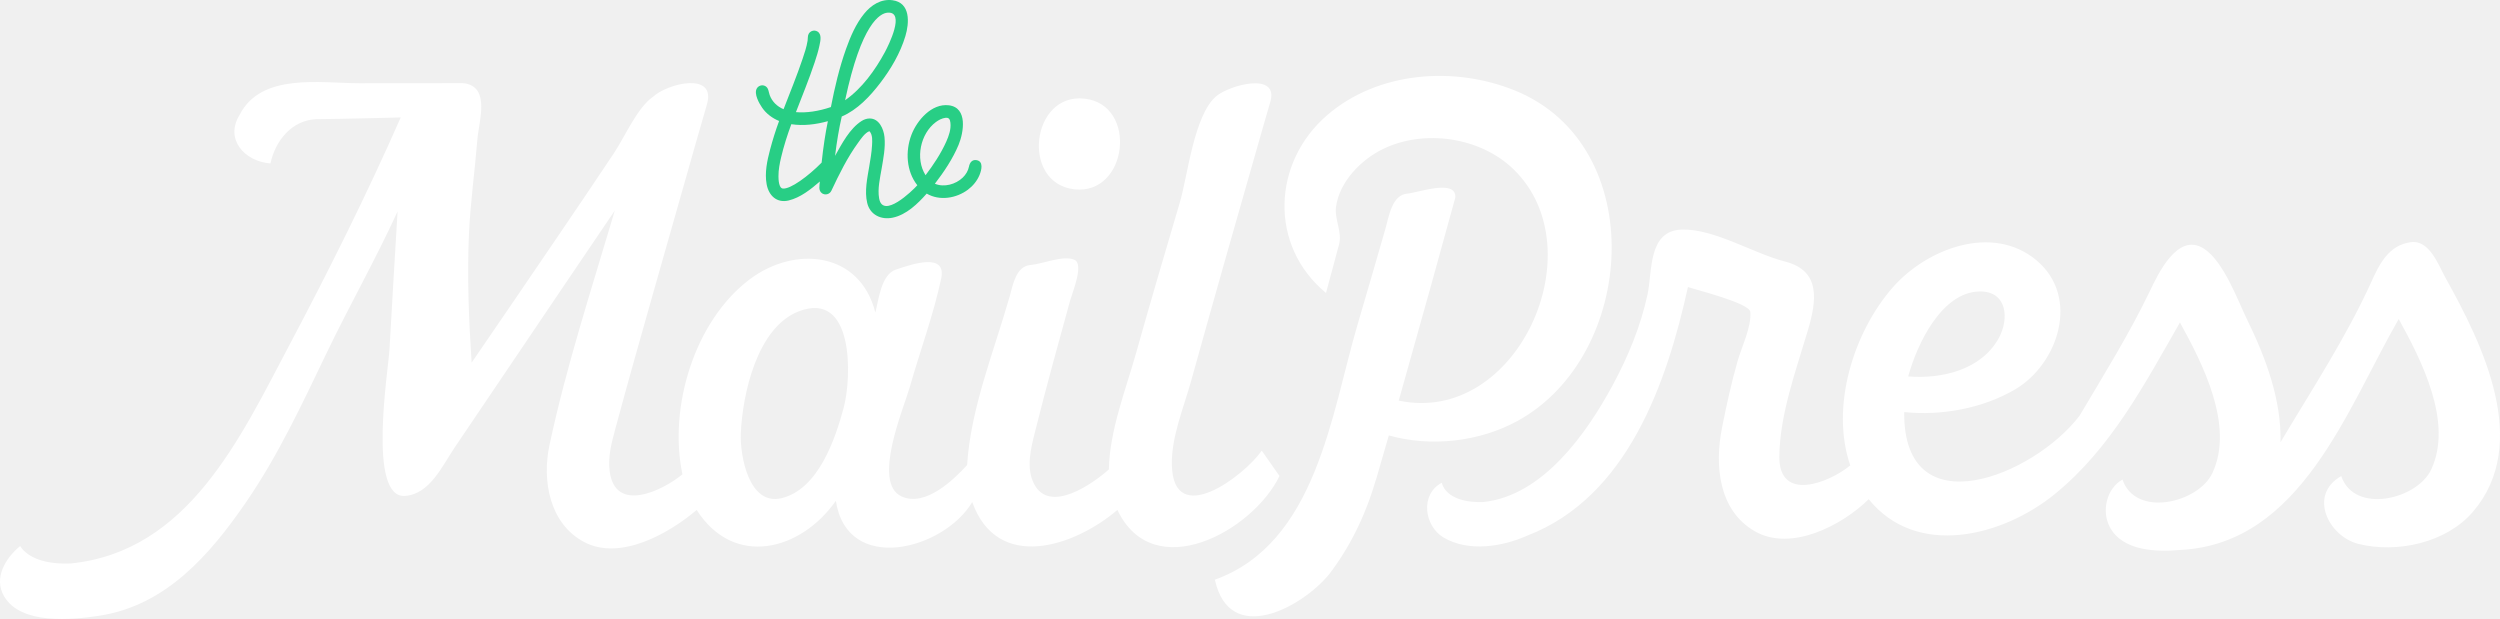
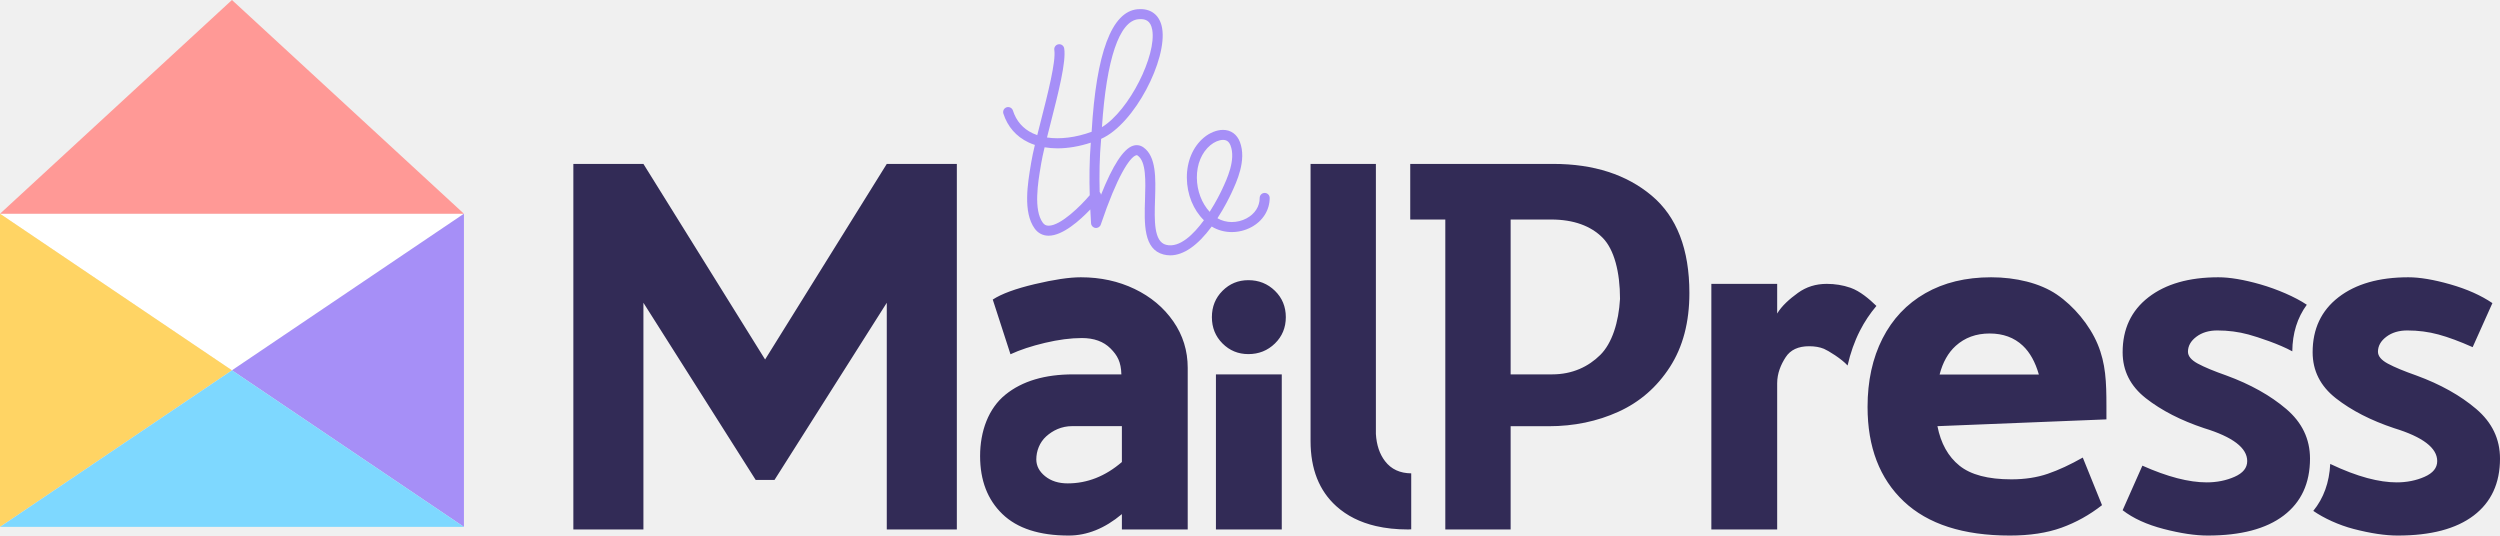
- <svg xmlns="http://www.w3.org/2000/svg" version="1.1" id="Layer_1" x="0px" y="0px" width="595.616px" height="147.471px" viewBox="0 0 595.616 147.471" enable-background="new 0 0 595.616 147.471" xml:space="preserve">
+ <svg xmlns="http://www.w3.org/2000/svg" version="1.1" id="Layer_1" x="0px" y="0px" width="998.234px" height="213.84px" viewBox="0 0 998.234 213.84" enable-background="new 0 0 998.234 213.84" xml:space="preserve">
  <g>
-     <path fill="#28CE85" d="M232.586,38.143c-1.043-0.14-1.557,0.662-1.732,1.55c-0.199,0.999-0.741,1.898-1.469,2.602   c-1.672,1.616-4.454,2.422-6.653,1.477c2.17-2.825,4.267-5.947,5.64-9.249c1.215-2.919,2.262-8.874-2.303-9.436   c-4.109-0.506-7.612,3.598-8.924,7.041c-1.475,3.87-1.242,8.683,1.407,12.006c-1.208,1.361-8.213,8.125-9.101,3.139   c-0.41-2.297,0.212-4.826,0.592-7.087c0.413-2.458,0.937-5.018,0.686-7.521c-0.194-1.94-1.281-4.488-3.605-4.438   c-0.656,0.014-1.293,0.246-1.842,0.594c-2.859,1.813-4.737,5.473-6.33,8.311c0.421-3.451,0.938-6.493,1.592-9.373   c3.729-1.594,6.738-4.812,9.158-7.974c2.557-3.34,4.787-7.133,6.004-11.181c0.946-3.15,1.26-7.96-3.067-8.547   c-2.769-0.376-5.106,1.167-6.779,3.236c-1.967,2.431-3.234,5.408-4.28,8.327c-1.613,4.506-2.703,9.196-3.621,13.887   c-2.979,1.015-5.894,1.433-8.33,1.206c1.523-3.93,3.122-7.838,4.458-11.838c0.445-1.335,0.87-2.686,1.155-4.066   c0.217-1.052,0.625-2.694-0.541-3.336c-0.716-0.395-1.643-0.124-2.036,0.591c-0.267,0.484-0.174,1.107-0.259,1.643   c-0.239,1.51-0.743,2.987-1.231,4.431c-1.356,4.011-2.967,7.933-4.493,11.881c-1.524-0.641-2.736-1.796-3.306-3.365   c-0.274-0.758-0.245-1.687-1.029-2.134c-0.709-0.405-1.64-0.148-2.044,0.56c-0.723,1.265,0.551,3.536,1.273,4.58   c0.996,1.437,2.43,2.503,4.04,3.164c-0.825,2.242-1.542,4.53-2.153,6.839c-0.695,2.635-1.317,5.515-0.813,8.24   c0.499,2.697,2.413,4.541,5.253,3.856c2.801-0.676,5.291-2.675,7.426-4.52c-0.079,0.948-0.41,2.165,0.516,2.813   c0.75,0.525,1.822,0.24,2.215-0.586c1.86-3.956,3.84-7.982,6.428-11.524c0.66-0.902,1.532-2.247,2.633-2.69   c0.828,0.786,0.695,2.398,0.637,3.42c-0.096,1.685-0.391,3.354-0.67,5.016c-0.468,2.786-1.146,5.861-0.479,8.668   c0.672,2.819,3.297,4.081,6.064,3.505c3.278-0.682,5.975-3.324,8.112-5.736c3.065,1.796,7.072,1.13,9.831-0.943   c1.201-0.902,2.182-2.101,2.756-3.494C233.838,40.55,234.41,38.391,232.586,38.143C231.766,38.033,233.407,38.254,232.586,38.143z    M211.438,3.021c4.355-0.379,0.212,7.865-0.633,9.427c-2.306,4.267-5.434,8.627-9.46,11.428   C205.219,5.583,209.649,3.178,211.438,3.021C211.572,3.009,209.649,3.178,211.438,3.021z M186.495,44.917   c-0.973-0.111-1.026-2.227-1.029-2.918c-0.008-1.51,0.28-3.018,0.625-4.481c0.634-2.686,1.478-5.339,2.438-7.925   c2.92,0.437,5.875,0.061,8.706-0.721c-0.613,3.005-1.096,6.215-1.487,9.873C192.611,41.942,188.291,45.134,186.495,44.917   C186.299,44.895,188.291,45.134,186.495,44.917z M222.959,29.089c0.665-0.496,1.477-0.926,2.313-1.021   c0.84-0.096,1.07,0.404,1.161,1.169c0.187,1.551-0.377,3.14-1.001,4.534c-1.266,2.827-3.052,5.511-4.92,7.97   C218.015,37.824,219.273,31.833,222.959,29.089C223.804,28.46,220.781,30.71,222.959,29.089z" />
-     <path fill="#FFFFFF" d="M255.928,45.099c12.773,1.474,15.265-20.119,2.492-21.594C245.646,22.033,243.154,43.622,255.928,45.099   C261.332,45.723,250.522,44.474,255.928,45.099z M304.836,113.401l-4.227-6.038c-4.26,6.121-21.092,18.749-21.424,3.365   c-0.143-6.571,2.837-13.655,4.568-19.874c5.642-20.273,11.398-40.515,17.203-60.741c0.554-1.927,1.096-3.857,1.671-5.778   c2.202-7.347-9.739-4.072-12.883-1.395c-5.289,4.504-6.796,19.022-8.646,25.268c-3.528,11.922-7.046,23.85-10.406,35.82   c-2.469,8.789-6.352,18.571-6.506,27.813c-3.766,3.351-14.104,10.72-17.838,3.422c-1.946-3.803-0.745-8.437,0.231-12.343   c2.621-10.485,5.5-20.911,8.376-31.328c0.48-1.739,3.363-8.641,1.044-9.688c-2.64-1.192-7.662,1.012-10.488,1.229   c-3.474,0.267-4.213,4.856-4.958,7.473c-3.688,12.965-9.301,26.638-10.14,40.187c-3.249,3.547-9.961,10.066-15.624,7.476   c-7.084-3.241,0.521-20.992,1.959-26.044c2.435-8.563,5.613-17.113,7.479-25.82c1.358-6.344-6.874-3.485-10.807-2.171   c-3.48,1.163-4.102,7.242-4.868,10.24c-3.679-14.6-19.191-15.99-29.894-7.957c-13.24,9.938-19.44,30.617-16.068,46.489   c-4.844,3.967-15.998,9.319-17.331-0.675c-0.479-3.592,0.496-7.021,1.415-10.439c2.937-10.934,6.044-21.821,9.123-32.715   c3.289-11.641,6.597-23.276,9.924-34.906c0.896-3.13,1.786-6.261,2.699-9.385c2.3-7.865-9.34-5.091-12.924-1.764   c-3.68,2.574-6.632,9.464-9.208,13.339c-4.513,6.788-9.092,13.532-13.673,20.273c-6.729,9.903-13.481,19.79-20.252,29.664   c-0.663-10.176-1.093-20.442-0.637-30.636c0.335-7.477,1.393-14.932,1.992-22.394c0.369-4.599,3.19-12.645-3.164-13.538   c-0.102-0.006-0.203,0.005-0.305,0.001c0.027-0.014,0.041-0.021,0.041-0.021c-8.227,0.02-16.452,0.033-24.678,0.021   c-9.344-0.013-23.367-2.537-28.509,7.509c-3.647,5.833,1.198,11.146,7.333,11.597c1.158-5.4,5.048-10.284,10.904-10.547   c4.922-0.021,20.354-0.402,20.135-0.424C87.435,46.244,78.324,64.507,68.977,82.15c-11.773,22.224-24.113,49.271-52.15,52.095   l-0.002,0.002c-9.873,0.413-12.008-4.166-12.008-4.166c-3.447,2.814-6.41,7.568-3.852,11.969   c3.991,6.863,16.194,5.639,22.695,4.645c15.825-2.416,26.307-14.454,34.923-26.991c7.712-11.22,13.355-23.382,19.231-35.603   c5.451-11.339,11.667-22.279,16.91-33.731c-0.668,10.936-1.313,21.873-1.927,32.811c-0.282,5.033-5.309,35.654,3.728,34.969   c5.895-0.451,8.82-7.125,11.815-11.559c4.124-6.109,8.25-12.217,12.376-18.324c8.582-12.705,17.15-25.418,25.761-38.104   c-5.466,18.481-11.55,37.02-15.568,55.886c-1.784,8.373-0.044,18.625,8.194,23.055c8.617,4.635,20.35-2.041,26.875-7.611   c8.908,13.929,24.855,9.688,33.162-2.176c2.671,17.654,25.66,11.747,32.492,0.301c5.999,16.759,24.303,10.653,34.586,1.867   C274.783,139.536,298.472,126.57,304.836,113.401C304.836,113.401,300.459,122.458,304.836,113.401z M201.023,97.06   c-1.992,7.475-6.031,19.489-14.798,21.622c-7.858,1.912-9.947-10.246-9.729-15.43c0.387-9.204,3.815-25.16,13.747-29.051   C203.527,68.997,202.934,89.893,201.023,97.06C196.084,115.59,204.443,84.231,201.023,97.06z M582.683,66.291   c-1.692-3.032-3.825-9.223-8.338-8.593c-5.351,0.75-7.515,5.344-9.446,9.593c-6.008,13.218-14.168,25.612-21.574,38.069   c0.23-10.13-3.532-20.137-7.906-29.111c-2.354-4.83-5.641-13.988-10.352-17.014c-6.249-4.014-10.924,6.07-12.856,10.091   c-4.914,10.225-10.968,19.94-16.748,29.692c-10.822,14.271-42.042,27.09-41.794-0.838c8.849,0.91,18.65-0.861,26.361-5.369   c10.346-6.049,15.631-22.024,5.143-30.8c-10.523-8.806-26.207-2.687-34.208,6.438c-9.448,10.776-14.919,28.539-10.149,42.438   c-5.042,4.147-17.008,8.87-16.895-2.145c0.104-10.016,3.967-20.473,6.782-29.982c2.089-7.056,3.206-14.249-5.423-16.448   c-7.449-1.898-17.004-7.891-24.65-7.613c-8.057,0.292-6.924,9.964-8.116,15.477c-1.628,7.536-4.63,14.808-8.286,21.574   c-6.201,11.475-16.605,26.345-30.82,27.858c-3.451,0.179-8.809-0.624-9.919-4.59c-5.253,2.807-4.136,10.363,0.463,13.06   c5.941,3.483,13.964,2.188,19.922-0.471c23.903-9.185,33.282-36.539,38.271-59.221c2.03,0.697,14.655,3.808,14.859,5.929   c0.338,3.512-2.115,8.471-3.063,11.816c-1.477,5.214-2.642,10.533-3.69,15.85c-1.74,8.813-0.873,19.566,7.798,24.576   c8.667,5.008,20.905-1.438,27.163-7.626c11.455,14.19,32.001,8.808,44.287-1.178c13.441-10.923,21.412-26.19,29.866-40.927   c5.364,9.748,13.028,24.575,7.732,35.877c-3.327,7.102-18.295,10.727-21.429,1.545c-3.769,2.139-5.004,7.426-3.072,11.209   c3.043,5.959,11.43,6.076,17.138,5.549c28.453-1.604,39.405-33.482,51.752-55.005c5.364,9.748,13.028,24.574,7.732,35.877   c-3.327,7.101-18.294,10.728-21.427,1.545c-7.963,4.517-2.998,14.379,4.063,16.153c9.219,2.316,20.949-0.256,27.277-7.603   C603.094,105.763,591.466,81.997,582.683,66.291C582.133,65.306,586.584,73.267,582.683,66.291z M471.621,69.44   c6.662-0.106,7.08,6.603,4.566,11.14c-4.181,7.546-13.546,9.75-21.565,9.104C456.771,81.84,462.646,69.582,471.621,69.44   C476.147,69.368,462.646,69.582,471.621,69.44z M361.552,100.282c28.391-15.564,31.554-65.577-0.534-78.682   c1.786,0.729,3.572,1.46,5.359,2.188c-2.207-0.898-4.41-1.802-6.616-2.701c0.405,0.166,0.811,0.332,1.216,0.497   c-14.478-5.897-32.674-4.599-44.792,5.858c-13.091,11.295-13.901,31.101-0.271,42.351c1.034-3.844,2.069-7.687,3.104-11.531   c0.821-3.053-1.161-5.968-0.698-9.118c0.871-5.923,5.978-11.121,11.188-13.651c9.823-4.77,23.118-2.832,31.016,4.768   c19.896,19.146,0.883,61.194-27.279,55.177c4.997-17.625,10.856-38.736,13.475-48.358c0.347-4.568-8.973-1.14-11.422-0.952   c-3.687,0.284-4.404,5.504-5.215,8.328c-2.197,7.656-4.424,15.304-6.67,22.946c-6.233,21.193-9.811,52.04-33.977,60.706   c3.523,15.995,20.728,6.598,27.195-1.249c4.786-6.217,8.617-13.795,11.118-22.42l0.03,0.017c0.895-3.044,1.951-6.7,3.103-10.721   C340.932,106.575,352.508,105.241,361.552,100.282C385.856,86.958,352.508,105.241,361.552,100.282z" />
+     <polygon id="paper" fill="#FFFFFF" points="92.621,147.865 185.246,85.341 0,85.341  " />
+     <polyline id="left" fill="#FFD464" points="92.621,147.865 0,210.387 0,85.341 92.621,147.865  " />
+     <polyline id="right" fill="#A68FF7" points="92.621,147.865 185.246,210.387 185.246,85.341 92.621,147.865  " />
+     <polygon id="top" fill="#FF9996" points="92.621,0 185.246,85.341 0,85.341  " />
+     <polyline id="bot" fill="#7ED8FF" points="92.621,147.865 185.246,210.387 0,210.387 92.621,147.865  " />
+   </g>
+   <g>
+     <path id="mailpress" fill="#322B56" d="M498.457,111.869c-4.045,0-7.482,1.416-10.313,4.247s-4.246,6.337-4.246,10.515   c0,4.181,1.416,7.684,4.246,10.514c2.83,2.832,6.268,4.247,10.313,4.247c4.176,0,7.715-1.415,10.617-4.247   c2.896-2.83,4.346-6.333,4.346-10.514c0-4.178-1.449-7.684-4.346-10.515C506.171,113.285,502.632,111.869,498.457,111.869z    M485.515,211.414h26.287v-61.929h-26.287V211.414z M988.73,163.289c-6.336-5.39-14.289-9.838-23.859-13.346   c-4.988-1.75-8.795-3.336-11.424-4.752c-2.629-1.415-3.943-2.998-3.943-4.751c0-2.29,1.111-4.277,3.336-5.966   c2.225-1.683,5.02-2.527,8.393-2.527c4.313,0,8.457,0.54,12.434,1.619c3.975,1.079,8.525,2.764,13.648,5.054l7.887-17.592   c-4.584-3.1-10.178-5.592-16.781-7.481c-6.607-1.885-12.203-2.83-16.783-2.83c-11.729,0-21.031,2.664-27.904,7.986   c-6.875,5.328-10.314,12.637-10.314,21.939c0,7.414,3.102,13.547,9.303,18.4c6.199,4.852,13.951,8.83,23.252,11.931   c11.457,3.506,17.189,7.886,17.189,13.144c0,2.697-1.688,4.784-5.057,6.266c-3.371,1.486-7.076,2.227-11.119,2.227   c-6.895,0-15.6-2.15-26.543-7.368c-0.361,7.403-2.627,13.681-6.764,18.755c4.176,2.879,10.102,5.652,16.119,7.215   c6.738,1.75,12.602,2.629,17.59,2.629c13.211,0,23.32-2.66,30.332-7.987c7.008-5.324,10.514-12.906,10.514-22.748   C998.234,175.289,995.066,168.682,988.73,163.289z M912.865,163.289c-6.338-5.39-14.291-9.838-23.859-13.346   c-4.99-1.75-8.797-3.336-11.426-4.752c-2.629-1.415-3.941-2.998-3.941-4.751c0-2.29,1.111-4.277,3.336-5.966   c2.225-1.683,5.02-2.527,8.391-2.527c4.313,0,8.459,0.54,12.436,1.619c3.816,1.037,12.422,3.893,17.498,6.719   c0.063-7.219,2.004-13.445,5.793-18.599c-4.584-3.099-11.936-6.25-18.539-8.14c-6.605-1.885-12.201-2.83-16.783-2.83   c-11.729,0-21.029,2.664-27.902,7.986c-6.875,5.328-10.314,12.637-10.314,21.939c0,7.414,3.1,13.547,9.303,18.4   c6.199,4.852,13.951,8.83,23.252,11.931c11.457,3.506,17.188,7.886,17.188,13.144c0,2.697-1.686,4.784-5.055,6.266   c-3.371,1.486-7.076,2.227-11.121,2.227c-7.146,0-15.705-2.227-25.68-6.674l-7.887,17.793c4.178,3.236,9.637,5.732,16.379,7.482   c6.738,1.75,12.604,2.629,17.592,2.629c13.211,0,23.32-2.66,30.33-7.987c7.008-5.324,10.516-12.906,10.516-22.748   C922.369,175.289,919.199,168.682,912.865,163.289z M453.017,115.367c-6.471-3.1-13.617-4.65-21.432-4.65   c-4.584,0-10.719,0.909-18.4,2.729c-7.686,1.819-13.281,3.876-16.783,6.167l7.076,21.838c3.771-1.75,8.357-3.267,13.75-4.55   c5.391-1.279,10.313-1.921,14.76-1.921c4.852,0,8.66,1.384,11.424,4.145c2.762,2.766,4.211,5.376,4.348,10.36H428.55   c-11.322,0-20.355,2.643-27.093,8.102c-6.742,5.46-10.111,14.532-10.111,24.507c0,9.705,2.965,17.424,8.898,23.152   c5.93,5.73,14.76,8.594,26.488,8.594c7.342,0,14.418-2.853,21.23-8.559v6.133h26.285v-64.503c0-6.876-1.92-13.074-5.764-18.603   C464.644,122.781,459.486,118.471,453.017,115.367z M447.962,184.485c-6.607,5.686-13.818,8.527-21.635,8.527   c-3.641,0-6.643-0.946-8.998-2.842c-2.359-1.894-3.539-4.145-3.539-6.751c0-3.313,1.314-6.797,3.943-9.168   c2.629-2.367,6.098-4.101,10.412-4.101h19.816V184.485z M553.062,184.172c-2.201-2.853-3.424-6.494-3.68-10.923V65.448h-26.084   V176.1c0,11.17,3.43,19.846,10.291,26.031c4.236,3.82,9.504,6.453,15.793,7.916c3.896,0.904,8.178,1.367,12.861,1.367   c0.404,0,0.832-0.039,1.248-0.058v-22.351C558.998,188.969,555.519,187.36,553.062,184.172z M821.267,117.592   c-6.742-4.582-16.387-6.875-26.227-6.875c-10.109,0-18.873,2.123-26.285,6.369c-7.416,4.246-13.113,10.28-17.088,18.097   c-3.977,7.82-5.963,16.919-5.963,27.298c0,16.043,4.818,28.611,14.457,37.711c9.637,9.099,23.758,13.648,42.361,13.648   c7.951,0,14.828-1.045,20.625-3.135c5.793-2.088,11.186-5.086,16.176-8.998l-7.684-19.006c-4.988,2.83-9.639,4.987-13.953,6.469   c-4.314,1.486-9.168,2.227-14.559,2.227c-9.301,0-16.211-1.821-20.725-5.461c-4.518-3.64-7.449-8.896-8.795-15.771l67.475-2.71   v-5.378c0-9.562-0.266-16.883-3.498-24.629C834.351,129.697,828.005,122.176,821.267,117.592z M774.468,149.553   c1.254-4.861,3.385-8.684,6.42-11.438c3.639-3.301,8.152-4.953,13.547-4.953c5.389,0,9.807,1.618,13.244,4.853   c2.877,2.707,5.012,6.564,6.426,11.539H774.468z M305.499,143.541l-48.587-78.093h-27.977v145.966h27.977v-90.52l44.836,70.75   h7.502l44.834-70.75v90.52h27.977V65.448h-27.977L305.499,143.541z M738.855,114.891c-2.979-1.031-6.127-1.546-9.445-1.546   c-4.354,0-8.189,1.202-11.508,3.606c-3.324,2.405-6.455,5.153-8.287,8.245v-11.852H683.33v98.069h26.285v-58.392   c0-4.007,1.5-7.474,3.391-10.393c1.891-2.92,5.008-4.379,9.361-4.379c2.289,0,4.264,0.343,5.926,1.03   c1.615,0.668,7.063,3.99,9.434,6.665c1.111-4.938,2.734-9.569,4.904-13.835c1.855-3.65,4.076-6.958,6.611-9.95   C746.455,119.449,742.71,116.225,738.855,114.891z M659.501,78.11c-10.045-8.43-23.152-12.662-39.328-12.662h-57.074v22.205h14.004   v123.761h26.084V170.19h15.166c10.109,0,19.41-1.93,27.902-5.794c8.492-3.858,15.334-9.81,20.525-17.848   c5.188-8.038,7.783-17.885,7.783-29.549C674.564,99.504,669.541,86.542,659.501,78.11z M638.976,141.73   c-4.719,4.675-11.119,7.755-19.209,7.755h-16.58V87.653h16.178c9.029,0,15.871,2.579,20.521,7.253   c4.65,4.676,6.977,13.72,6.977,24.429C646.324,128.689,643.695,137.057,638.976,141.73z" />
+     <path id="the" fill="#A68FF7" d="M504.98,77.034c-1.104,0-2,0.896-2,2c0,3.402-1.906,6.372-5.23,8.15   c-3.743,2.003-8.236,1.955-11.628-0.041c2.797-4.308,4.75-8.28,5.513-9.91c2.174-4.642,6.221-13.283,3.453-20.538   c-1.172-3.072-3.631-4.834-6.75-4.834c-2.461,0-5.297,1.133-7.584,3.03c-4.41,3.651-6.908,9.531-6.854,16.13   c0.053,6.601,2.574,12.78,6.813,16.922c-4.067,5.554-9.697,11.194-15.107,9.806c-4.939-1.268-4.668-9.805-4.406-18.061   c0.27-8.472,0.549-17.232-4.66-20.863c-1.266-0.882-2.715-1.092-4.186-0.607c-3.78,1.244-8.047,7.819-12.726,19.552   c-0.051-0.418-0.239-0.816-0.543-1.135c-0.171-6.75-0.075-13.931,0.598-21.196c13.402-5.938,26.465-31.745,24.352-44.164   c-0.826-4.857-3.975-7.643-8.635-7.643c-0.373,0-0.76,0.017-1.162,0.053c-10.339,0.912-16.512,17.381-18.356,48.937   c-6.31,2.3-12.57,3.072-17.825,2.278c0.46-1.844,0.949-3.764,1.45-5.729c3.084-12.089,6.273-24.591,5.422-29.838   c-0.178-1.09-1.203-1.829-2.295-1.653c-1.092,0.177-1.832,1.204-1.654,2.295c0.719,4.424-2.645,17.611-5.348,28.207   c-0.505,1.978-0.997,3.912-1.461,5.773c-0.625-0.217-1.235-0.452-1.812-0.726c-3.908-1.852-6.568-4.91-7.906-9.088   c-0.338-1.052-1.465-1.631-2.516-1.295c-1.051,0.337-1.631,1.463-1.295,2.515c1.666,5.2,5.125,9.171,10.004,11.483   c0.823,0.39,1.682,0.73,2.571,1.024c-0.606,2.561-1.108,4.868-1.418,6.734l-0.17,1.011c-1.279,7.598-3.215,19.081,1.486,25.611   c1.338,1.859,3.234,2.86,5.48,2.892c0.037,0,0.074,0.001,0.111,0.001c5.625,0,12.453-6.094,16.644-10.485   c0.091,1.886,0.19,3.74,0.299,5.521c0.059,0.955,0.783,1.734,1.73,1.86c0.949,0.128,1.854-0.436,2.16-1.341l0.066-0.196   c6.406-18.958,11.432-26.616,13.998-27.461c0.271-0.089,0.422-0.068,0.648,0.09c3.43,2.39,3.186,10.048,2.951,17.453   c-0.314,9.832-0.637,19.999,7.408,22.063c0.875,0.225,1.76,0.336,2.656,0.336c5.311,0,10.966-3.921,16.565-11.506   c2.381,1.466,5.165,2.214,8.003,2.214c2.658,0,5.357-0.648,7.801-1.955c4.598-2.459,7.344-6.825,7.344-11.677   C506.98,77.929,506.085,77.034,504.98,77.034z M454.587,7.67c0.281-0.025,0.551-0.037,0.811-0.037c1.844,0,4.041,0.49,4.691,4.314   c1.721,10.108-9.109,32.125-20.09,38.823C441.791,23.61,446.939,8.344,454.587,7.67z M418.714,90.119c-0.021,0-0.043,0-0.064,0   c-0.982-0.014-1.689-0.394-2.291-1.23c-3.724-5.174-1.886-16.089-0.787-22.609l0.17-1.018c0.294-1.764,0.776-3.978,1.36-6.447   c1.65,0.275,3.373,0.421,5.158,0.421c4.185,0,8.691-0.767,13.285-2.268c-0.575,7.233-0.616,14.335-0.421,20.984   C431.676,82.036,423.587,90.119,418.714,90.119z M483.013,84.583c-3.152-3.391-5.072-8.404-5.113-13.596   c-0.045-5.392,1.926-10.136,5.404-13.018c1.57-1.301,3.498-2.11,5.033-2.11c1.467,0,2.426,0.718,3.014,2.26   c2.162,5.669-1.418,13.311-3.34,17.417C487.306,77.042,485.542,80.636,483.013,84.583z" />
  </g>
</svg>
